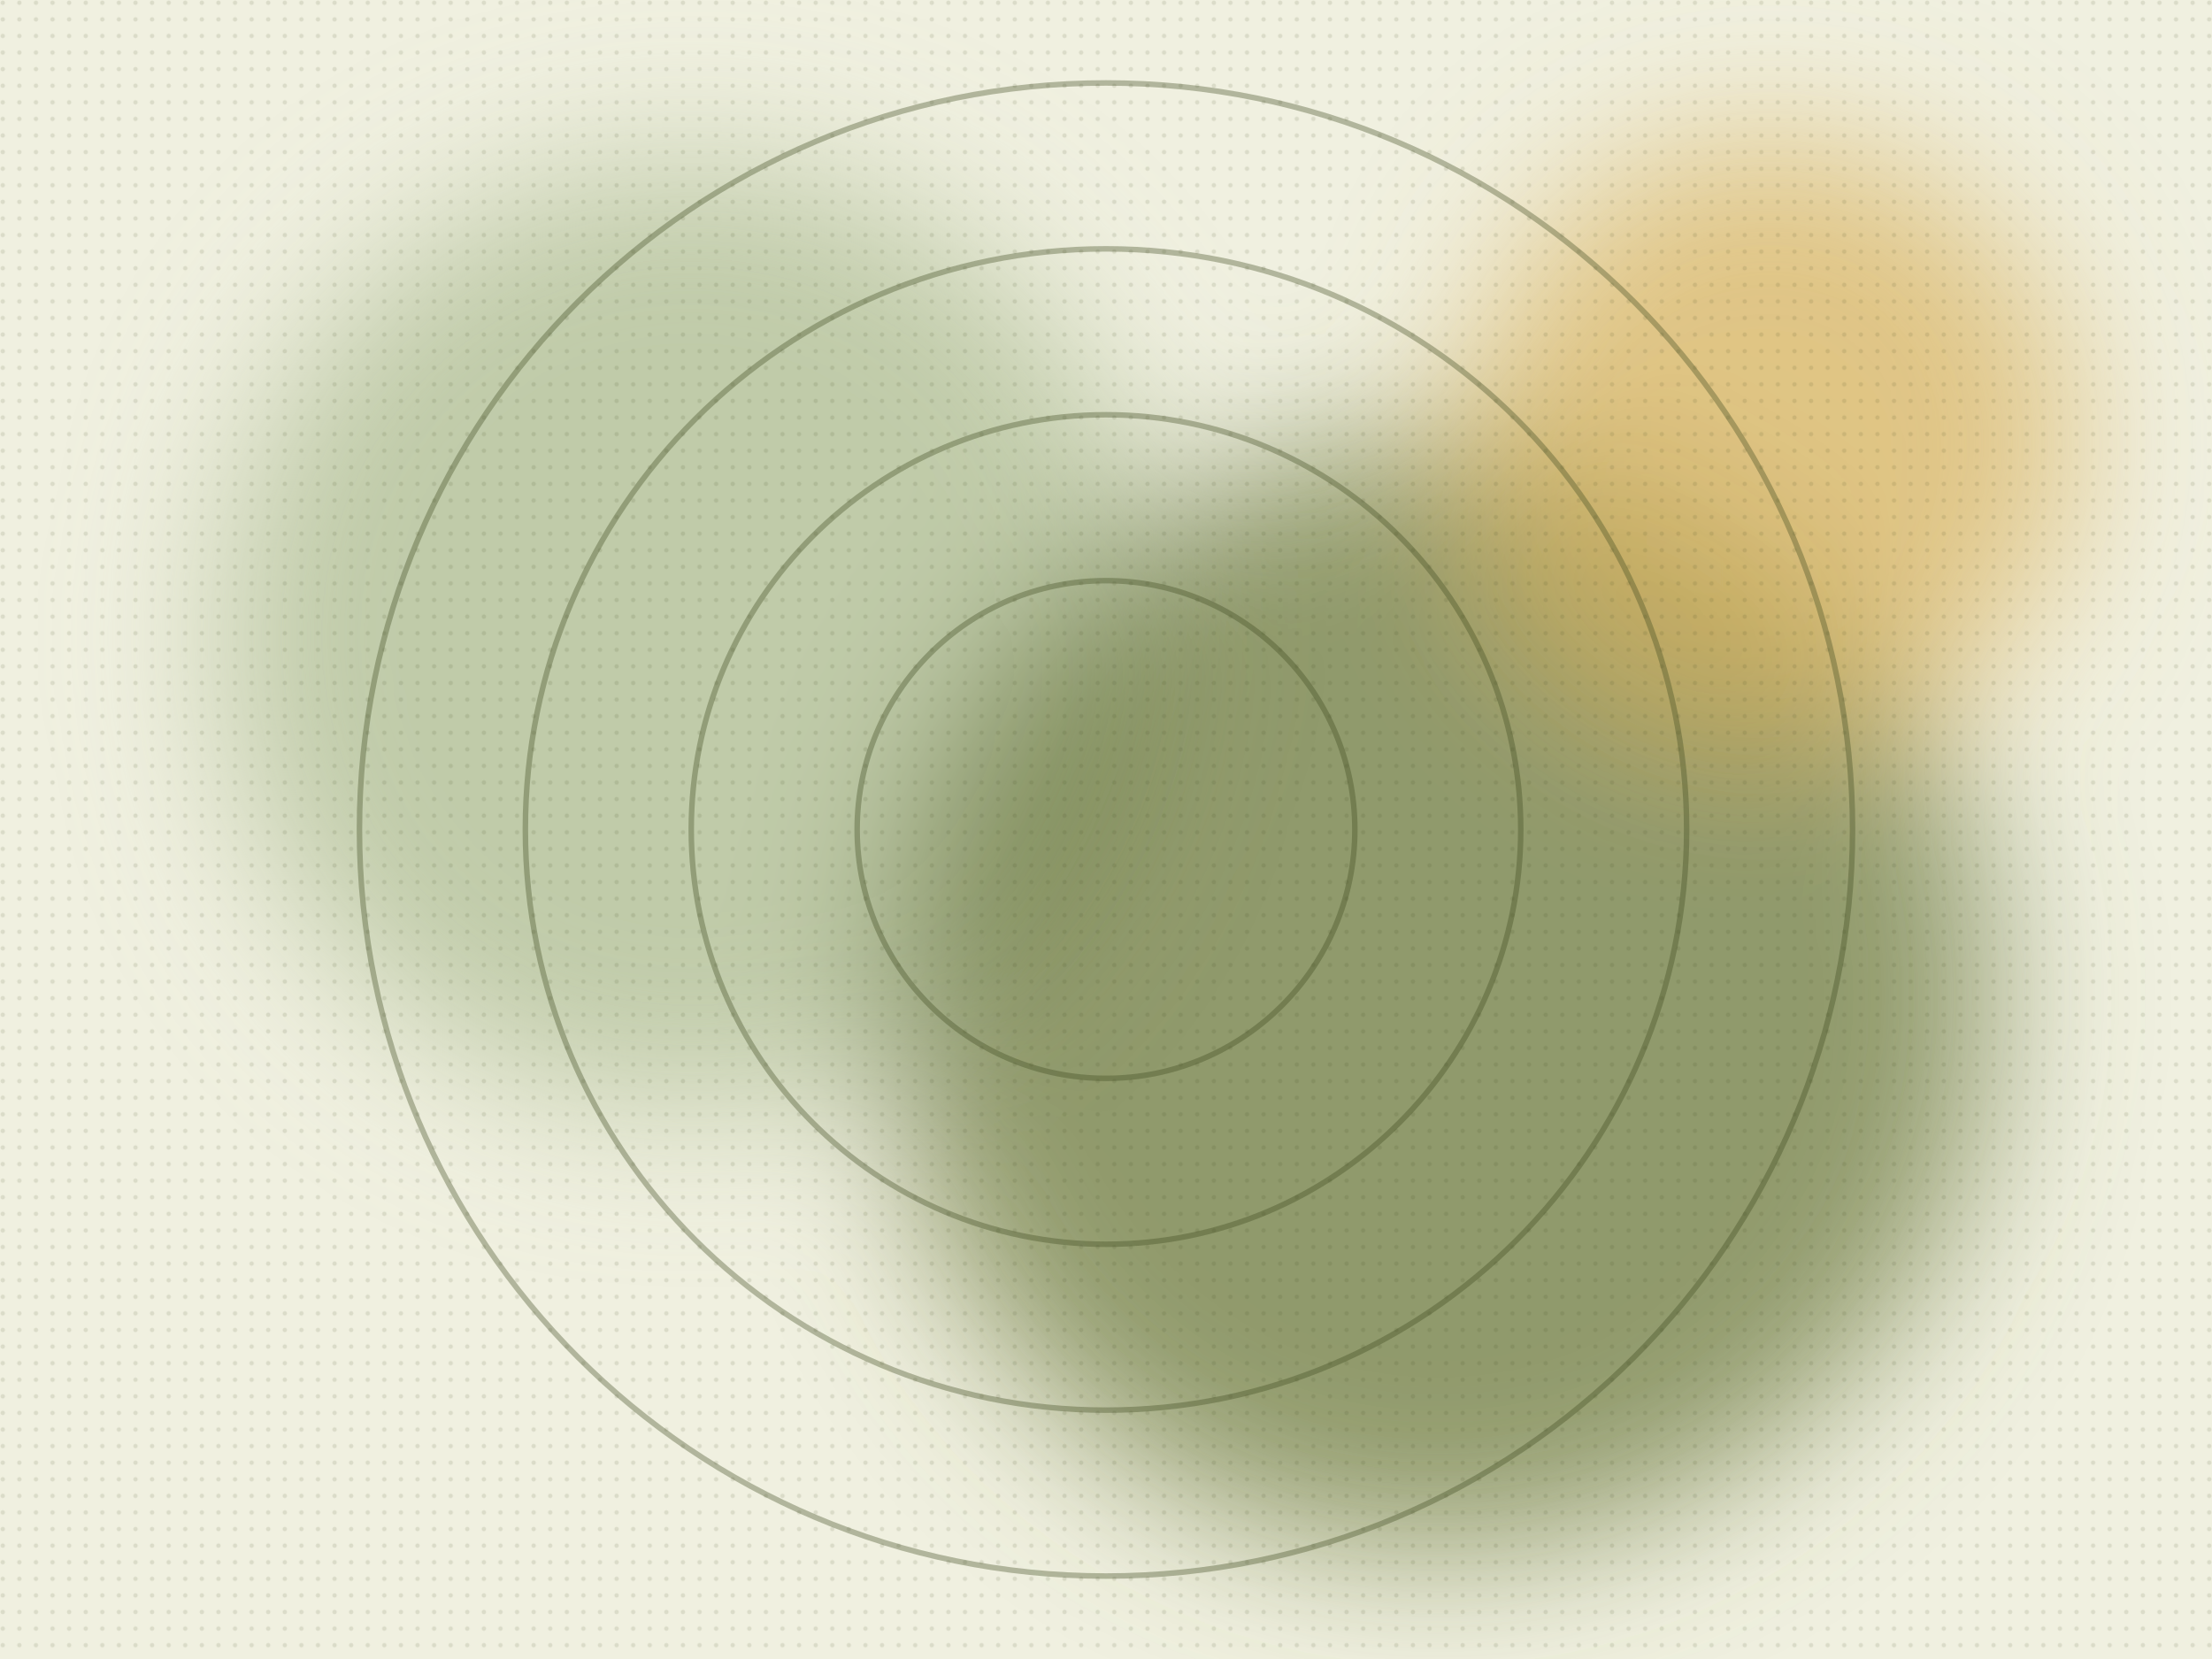
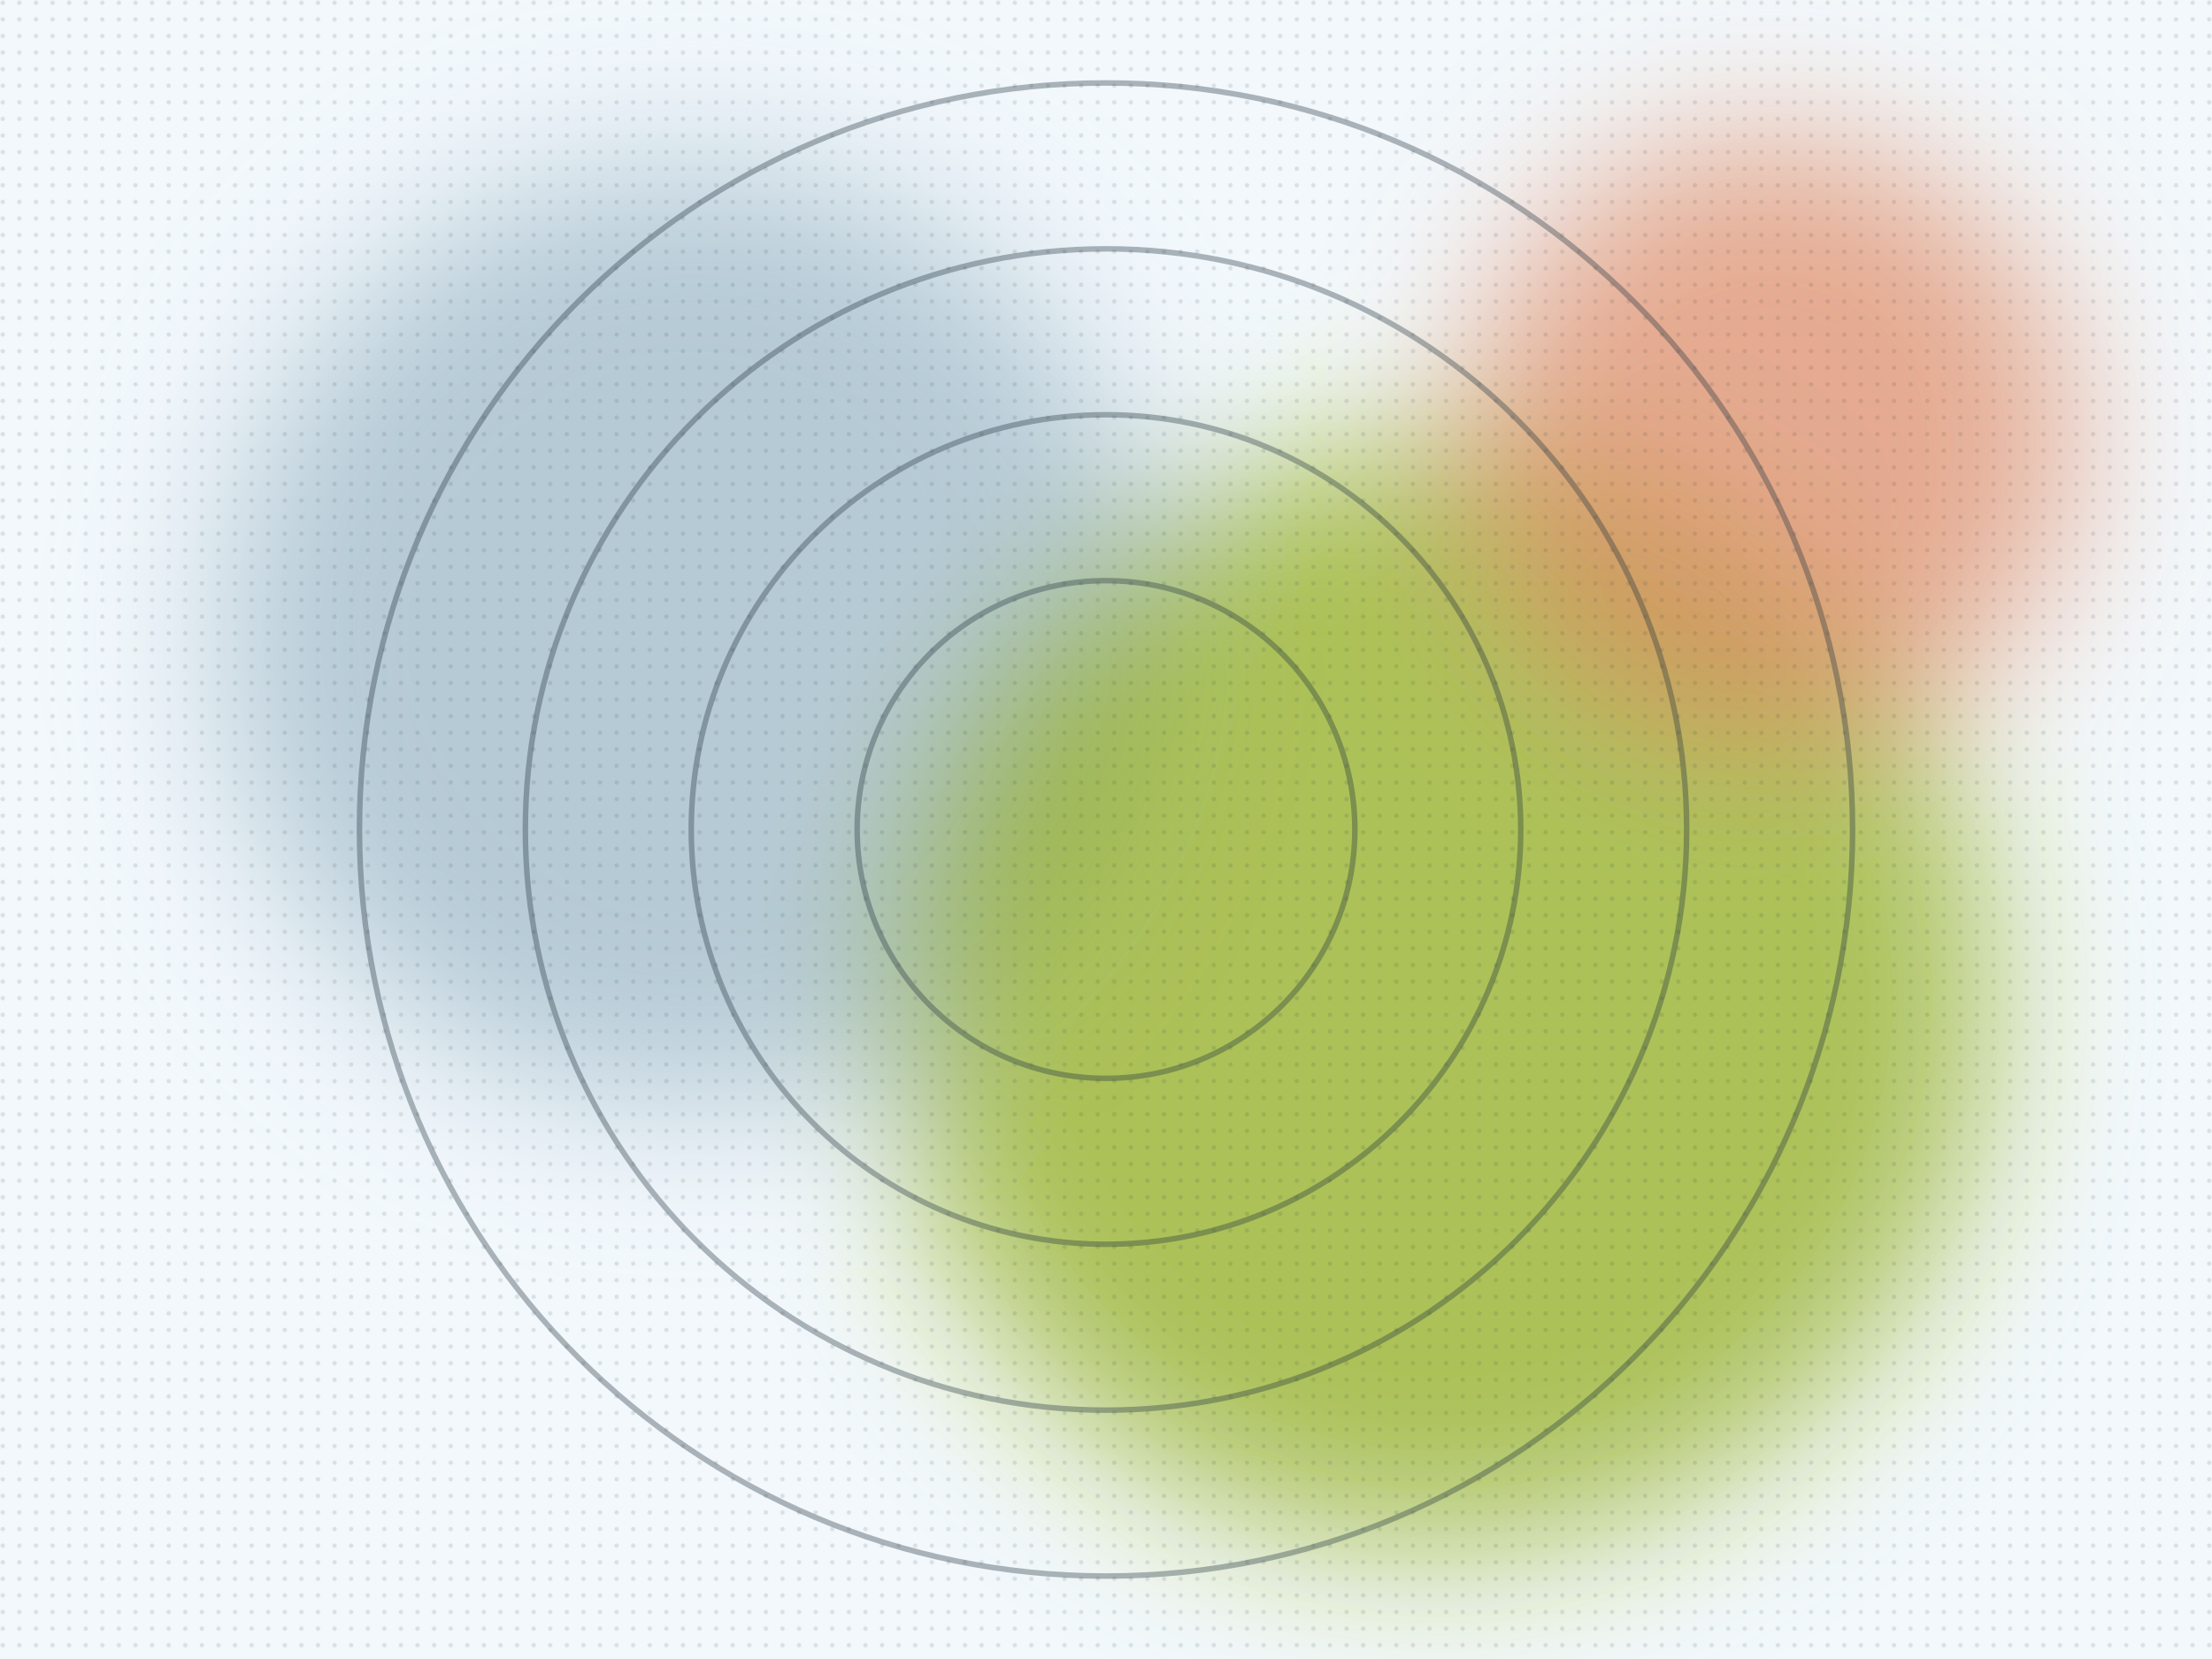
<svg xmlns="http://www.w3.org/2000/svg" viewBox="0 0 800 600" role="img" aria-label="Placeholder artwork for a stealth project">
  <defs>
    <filter id="blur">
      <feGaussianBlur stdDeviation="28" />
    </filter>
    <pattern id="grain" width="6" height="6" patternUnits="userSpaceOnUse">
-       <circle cx="1" cy="1" r="0.8" fill="#3E481D" opacity="0.12" />
+       <circle cx="1" cy="1" r="0.8" fill="#22333c" opacity="0.12" />
    </pattern>
  </defs>
-   <rect width="800" height="600" fill="#F0F0E0" />
+   <rect width="800" height="600" fill="#f2f8fc" />
  <g filter="url(#blur)">
-     <circle cx="250" cy="230" r="170" fill="#C0CBA9" />
-     <circle cx="520" cy="360" r="200" fill="#707E46" opacity="0.75" />
-     <circle cx="640" cy="160" r="110" fill="#d9b25c" opacity="0.7" />
+     <circle cx="250" cy="230" r="170" fill="#b6cad6" />
+     <circle cx="520" cy="360" r="200" fill="#94af23" opacity="0.75" />
+     <circle cx="640" cy="160" r="110" fill="#df8963" opacity="0.7" />
  </g>
-   <g fill="none" stroke="#3E481D" stroke-opacity="0.35" stroke-width="2">
+   <g fill="none" stroke="#22333c" stroke-opacity="0.35" stroke-width="2">
    <circle cx="400" cy="300" r="90" />
    <circle cx="400" cy="300" r="150" />
    <circle cx="400" cy="300" r="210" />
    <circle cx="400" cy="300" r="270" />
  </g>
  <rect width="800" height="600" fill="url(#grain)" />
</svg>
